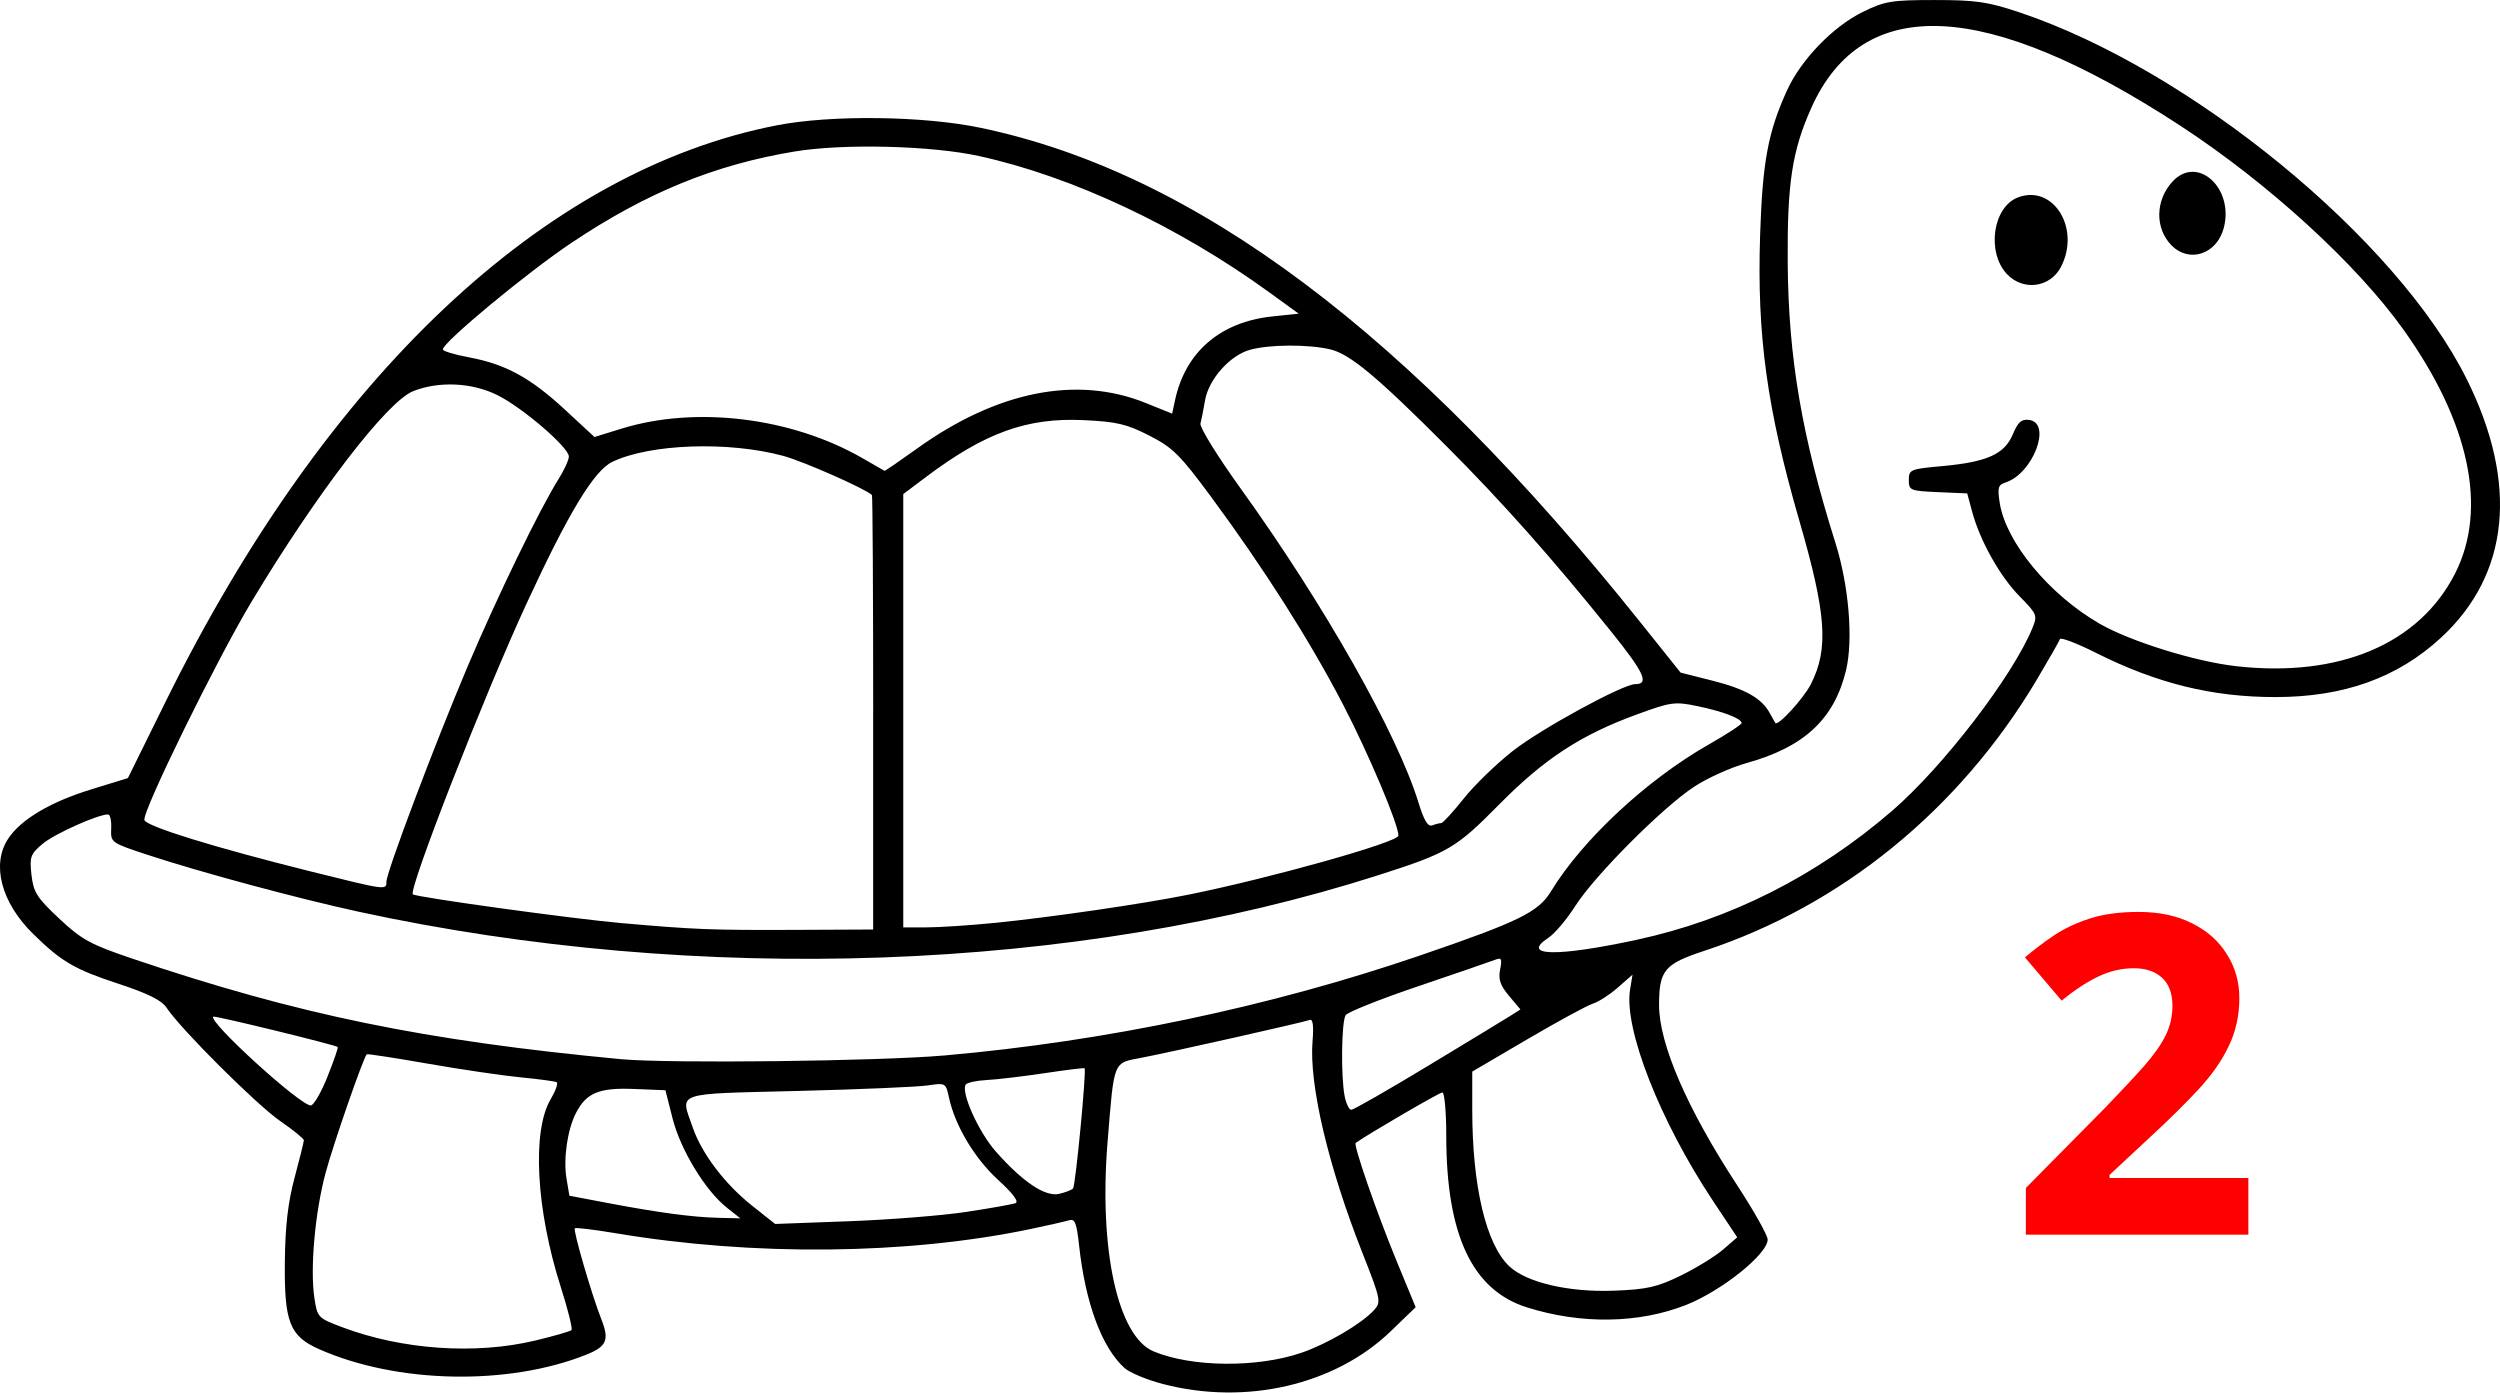
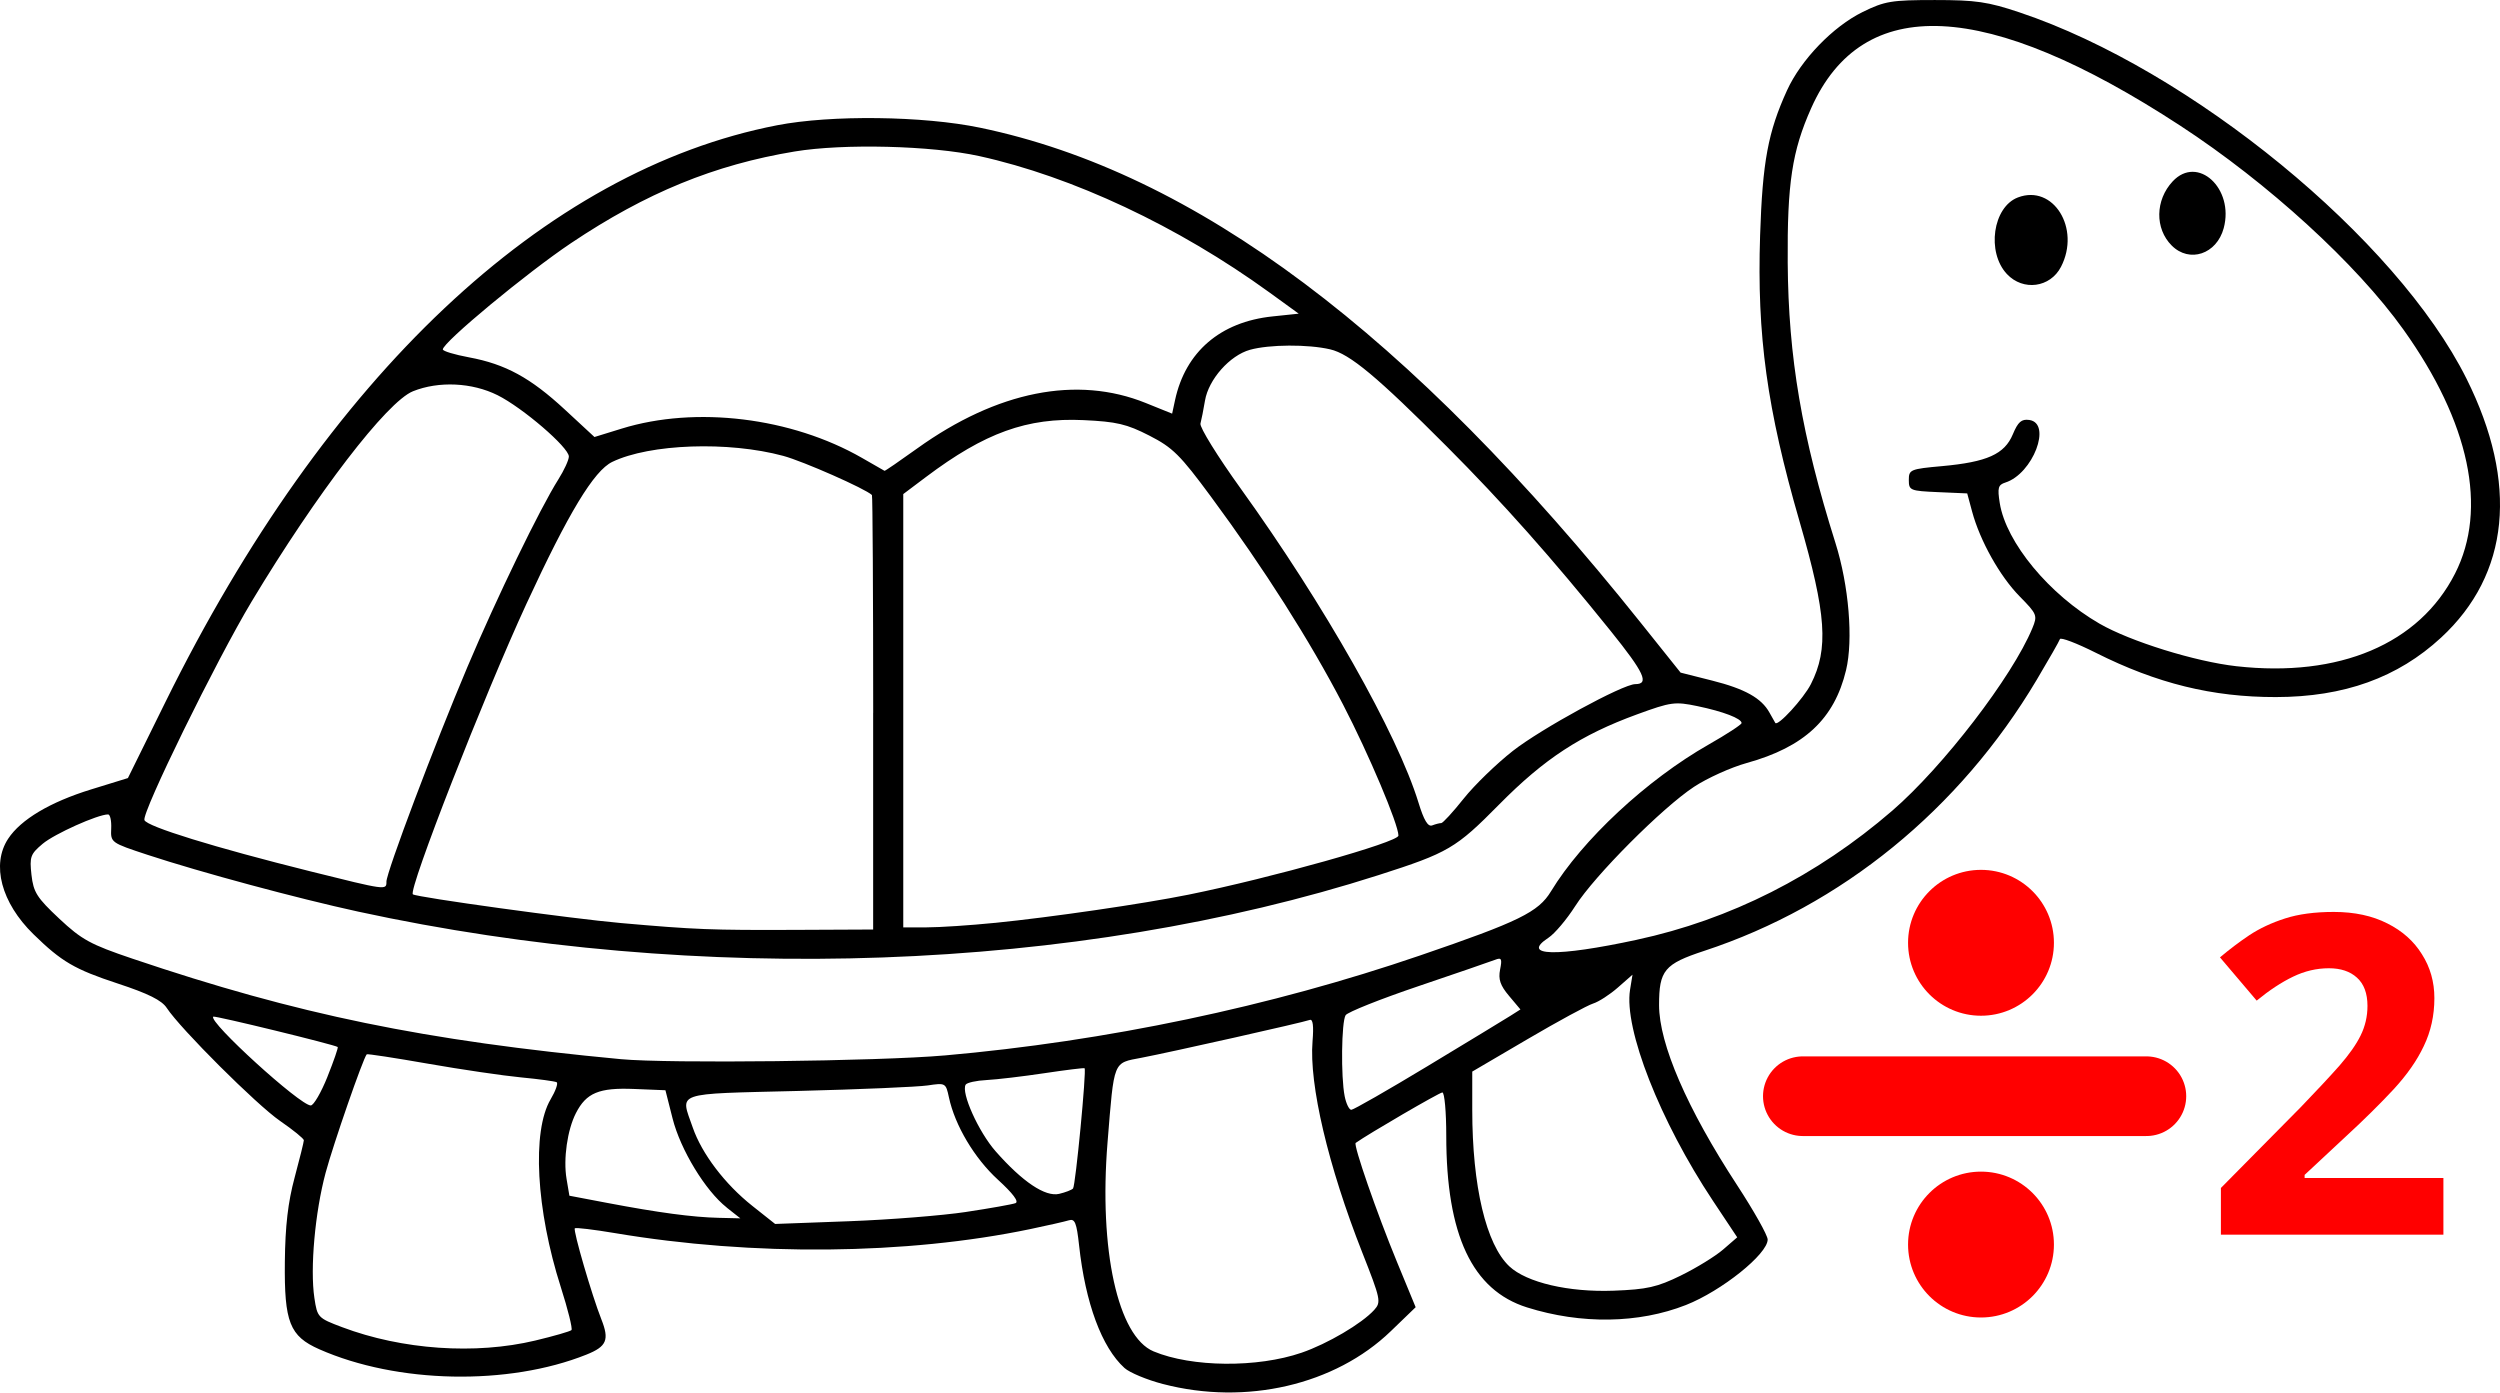
<svg xmlns="http://www.w3.org/2000/svg" width="35.426mm" height="19.732mm" viewBox="0 0 125.526 69.916" id="svg2" version="1.1">
  <defs id="defs4">
    <marker style="overflow:visible" id="Arrow2Sstart" refX="0" refY="0" orient="auto">
      <path transform="matrix(0.3,0,0,0.3,-0.69,0)" d="M 8.719,4.034 -2.207,0.016 8.719,-4.002 c -1.745,2.372 -1.735,5.617 -6e-7,8.035 z" style="fill:#0000ff;fill-opacity:1;fill-rule:evenodd;stroke:#0000ff;stroke-width:0.625;stroke-linejoin:round;stroke-opacity:1" id="path4321" />
    </marker>
    <marker style="overflow:visible" id="Arrow1Sstart" refX="0" refY="0" orient="auto">
      <path transform="matrix(0.2,0,0,0.2,1.2,0)" style="fill:#000000;fill-opacity:1;fill-rule:evenodd;stroke:#000000;stroke-width:1pt;stroke-opacity:1" d="M 0,0 5,-5 -12.5,0 5,5 0,0 Z" id="path4303" />
    </marker>
    <marker style="overflow:visible" id="Arrow2Send" refX="0" refY="0" orient="auto">
      <path transform="matrix(-0.3,0,0,-0.3,0.69,0)" d="M 8.719,4.034 -2.207,0.016 8.719,-4.002 c -1.745,2.372 -1.735,5.617 -6e-7,8.035 z" style="fill:#0000ff;fill-opacity:1;fill-rule:evenodd;stroke:#0000ff;stroke-width:0.625;stroke-linejoin:round;stroke-opacity:1" id="path4324" />
    </marker>
    <marker style="overflow:visible" id="Arrow1Send" refX="0" refY="0" orient="auto">
      <path transform="matrix(-0.2,0,0,-0.2,-1.2,0)" style="fill:#000000;fill-opacity:1;fill-rule:evenodd;stroke:#000000;stroke-width:1pt;stroke-opacity:1" d="M 0,0 5,-5 -12.5,0 5,5 0,0 Z" id="path4306" />
    </marker>
    <marker style="overflow:visible" id="Arrow1Mend" refX="0" refY="0" orient="auto">
      <path transform="matrix(-0.4,0,0,-0.4,-4,0)" style="fill:#000000;fill-opacity:1;fill-rule:evenodd;stroke:#000000;stroke-width:1pt;stroke-opacity:1" d="M 0,0 5,-5 -12.5,0 5,5 0,0 Z" id="path4300" />
    </marker>
  </defs>
  <g id="layer1" transform="translate(-300.6456,-453.3061)">
    <path style="fill:#000000" d="m 359.038,522.798 c -0.805,-0.21 -1.674,-0.572 -1.931,-0.805 -1.14,-1.031 -1.964,-3.257 -2.28,-6.156 -0.124,-1.135 -0.211,-1.352 -0.509,-1.26 -0.198,0.061 -1.07,0.259 -1.939,0.441 -6.213,1.296 -13.916,1.371 -20.854,0.203 -1.063,-0.179 -1.971,-0.288 -2.017,-0.242 -0.097,0.097 0.858,3.373 1.331,4.567 0.411,1.037 0.272,1.367 -0.748,1.775 -3.926,1.571 -9.509,1.458 -13.417,-0.27 -1.484,-0.657 -1.759,-1.355 -1.726,-4.388 0.018,-1.799 0.158,-2.996 0.491,-4.233 0.255,-0.949 0.463,-1.791 0.463,-1.872 0,-0.081 -0.538,-0.518 -1.196,-0.971 -1.174,-0.809 -5.002,-4.626 -5.687,-5.671 -0.252,-0.386 -0.929,-0.723 -2.458,-1.226 -2.17,-0.714 -2.825,-1.097 -4.238,-2.479 -1.615,-1.58 -2.122,-3.496 -1.267,-4.793 0.637,-0.967 2.104,-1.839 4.157,-2.473 l 1.855,-0.572 1.89,-3.83 c 8.067,-16.35 19.023,-26.68 30.706,-28.948 2.712,-0.527 7.336,-0.471 10.192,0.123 10.8,2.246 21.532,10.289 33.182,24.869 l 1.991,2.491 1.585,0.4 c 1.644,0.415 2.474,0.879 2.877,1.607 0.129,0.234 0.261,0.467 0.292,0.518 0.119,0.196 1.418,-1.219 1.788,-1.947 0.9,-1.774 0.78,-3.507 -0.569,-8.167 -1.637,-5.658 -2.144,-9.336 -1.981,-14.36 0.121,-3.705 0.398,-5.197 1.354,-7.29 0.702,-1.538 2.306,-3.199 3.794,-3.93 1.114,-0.547 1.447,-0.602 3.626,-0.602 2.057,0 2.663,0.088 4.253,0.621 8.586,2.875 18.932,11.355 22.444,18.396 2.617,5.248 2.167,9.813 -1.28,12.998 -2.177,2.011 -4.87,2.98 -8.296,2.984 -3.182,0.004 -5.97,-0.682 -9.042,-2.226 -0.955,-0.48 -1.765,-0.787 -1.799,-0.684 -0.033,0.104 -0.559,1.023 -1.165,2.043 -3.871,6.509 -9.802,11.344 -16.695,13.61 -2.001,0.658 -2.267,0.977 -2.267,2.723 0,1.949 1.407,5.198 3.913,9.033 0.847,1.296 1.54,2.528 1.54,2.738 0,0.73 -2.314,2.583 -4.105,3.288 -2.371,0.932 -5.258,0.976 -7.978,0.12 -2.753,-0.866 -4.055,-3.635 -4.055,-8.626 0,-1.192 -0.088,-2.167 -0.196,-2.167 -0.144,0 -3.729,2.088 -4.352,2.534 -0.128,0.091 1.066,3.532 2.069,5.965 l 0.942,2.284 -1.249,1.205 c -2.798,2.7 -7.274,3.738 -11.436,2.652 z m 6.958,-1.571 c 1.307,-0.45 3.029,-1.464 3.649,-2.149 0.356,-0.394 0.327,-0.533 -0.601,-2.887 -1.711,-4.341 -2.675,-8.438 -2.495,-10.604 0.064,-0.777 0.018,-1.129 -0.141,-1.07 -0.34,0.126 -6.983,1.619 -8.448,1.899 -1.442,0.275 -1.367,0.088 -1.704,4.246 -0.439,5.403 0.518,9.747 2.311,10.497 1.917,0.801 5.21,0.831 7.428,0.068 z m -38.473,-0.613 c 0.934,-0.224 1.751,-0.459 1.816,-0.524 0.064,-0.064 -0.176,-1.034 -0.534,-2.154 -1.243,-3.886 -1.458,-7.83 -0.513,-9.432 0.251,-0.424 0.387,-0.811 0.303,-0.859 -0.084,-0.048 -0.889,-0.157 -1.788,-0.243 -0.9,-0.086 -2.999,-0.395 -4.666,-0.687 -1.667,-0.292 -3.054,-0.505 -3.082,-0.472 -0.186,0.212 -1.677,4.509 -2.064,5.948 -0.532,1.979 -0.786,4.806 -0.564,6.285 0.146,0.976 0.177,1.009 1.392,1.467 3.015,1.137 6.69,1.391 9.702,0.671 z m 57.523,-3.266 c 0.775,-0.379 1.727,-0.965 2.117,-1.302 l 0.709,-0.614 -1.222,-1.838 c -2.655,-3.995 -4.476,-8.633 -4.159,-10.591 l 0.123,-0.758 -0.737,0.647 c -0.406,0.356 -0.965,0.717 -1.242,0.802 -0.278,0.085 -1.756,0.888 -3.286,1.785 l -2.781,1.631 0,1.926 c 0,3.828 0.694,6.756 1.861,7.852 0.867,0.815 2.983,1.309 5.237,1.224 1.681,-0.064 2.18,-0.176 3.38,-0.763 z m -35.885,-3.192 c 1.199,-0.181 2.312,-0.379 2.471,-0.439 0.188,-0.071 -0.121,-0.484 -0.882,-1.18 -1.177,-1.076 -2.158,-2.725 -2.459,-4.134 -0.154,-0.721 -0.174,-0.732 -1.061,-0.598 -0.497,0.075 -3.431,0.2 -6.52,0.278 -6.301,0.158 -5.908,0.022 -5.282,1.834 0.457,1.32 1.613,2.842 2.988,3.933 l 1.149,0.911 3.708,-0.137 c 2.039,-0.075 4.689,-0.286 5.889,-0.467 z m -12.027,-0.221 c -1.072,-0.845 -2.321,-2.9 -2.718,-4.47 l -0.359,-1.418 -1.576,-0.064 c -1.757,-0.072 -2.397,0.194 -2.918,1.212 -0.431,0.842 -0.639,2.302 -0.471,3.3 l 0.143,0.848 1.893,0.36 c 2.578,0.49 4.303,0.721 5.601,0.75 l 1.09,0.026 -0.686,-0.541 z m 17.389,-0.954 c 0.125,-0.133 0.683,-5.946 0.58,-6.038 -0.029,-0.026 -0.936,0.086 -2.016,0.248 -1.08,0.162 -2.386,0.317 -2.902,0.344 -0.517,0.026 -0.99,0.131 -1.052,0.231 -0.244,0.394 0.646,2.373 1.506,3.35 1.348,1.531 2.491,2.297 3.186,2.134 0.314,-0.074 0.629,-0.195 0.699,-0.27 z m 17.817,-6.154 c 2.006,-1.211 3.872,-2.345 4.147,-2.519 l 0.5,-0.318 -0.574,-0.683 c -0.44,-0.523 -0.545,-0.831 -0.447,-1.32 0.109,-0.543 0.071,-0.616 -0.253,-0.489 -0.209,0.082 -1.943,0.678 -3.853,1.325 -1.91,0.647 -3.552,1.302 -3.65,1.456 -0.21,0.331 -0.243,3.095 -0.048,4.069 0.075,0.375 0.225,0.682 0.333,0.682 0.108,0 1.838,-0.991 3.844,-2.202 z m -55.252,0.539 c 0.318,-0.794 0.549,-1.465 0.514,-1.49 -0.168,-0.12 -6.181,-1.587 -6.249,-1.524 -0.268,0.245 4.359,4.459 4.896,4.459 0.144,0 0.522,-0.65 0.84,-1.444 z m 30.983,-1.065 c 8.121,-0.715 16.369,-2.45 23.879,-5.022 4.976,-1.704 5.938,-2.176 6.572,-3.22 1.569,-2.584 4.811,-5.602 7.914,-7.368 0.91,-0.518 1.655,-1.004 1.655,-1.081 0,-0.227 -0.919,-0.579 -2.215,-0.849 -1.135,-0.236 -1.327,-0.21 -3.03,0.412 -2.827,1.032 -4.656,2.227 -6.923,4.522 -2.179,2.207 -2.556,2.428 -6.052,3.548 -15.211,4.872 -34.141,5.55 -51.242,1.835 -3.04,-0.661 -7.919,-1.976 -10.578,-2.852 -1.837,-0.605 -1.853,-0.617 -1.822,-1.319 0.018,-0.39 -0.052,-0.709 -0.156,-0.709 -0.518,0 -2.692,0.976 -3.284,1.474 -0.616,0.518 -0.665,0.654 -0.563,1.563 0.099,0.872 0.271,1.144 1.394,2.196 1.132,1.06 1.562,1.295 3.674,2.009 8.316,2.811 14.658,4.116 24.528,5.047 2.387,0.225 12.947,0.104 16.248,-0.187 z m 34.76,-5.81 c 4.682,-1.007 9.044,-3.212 12.829,-6.483 2.55,-2.204 6.024,-6.728 7.029,-9.154 0.268,-0.648 0.244,-0.709 -0.639,-1.607 -0.99,-1.006 -1.99,-2.792 -2.384,-4.255 l -0.246,-0.912 -1.466,-0.064 c -1.402,-0.061 -1.466,-0.088 -1.466,-0.61 0,-0.521 0.075,-0.552 1.668,-0.696 2.259,-0.205 3.137,-0.599 3.553,-1.594 0.263,-0.629 0.435,-0.779 0.827,-0.724 1.154,0.164 0.182,2.704 -1.203,3.143 -0.36,0.115 -0.401,0.265 -0.279,1.029 0.316,1.978 2.485,4.599 5.01,6.056 1.544,0.891 4.809,1.906 6.873,2.137 5.173,0.579 9.181,-1.12 10.978,-4.654 1.651,-3.248 0.733,-7.589 -2.59,-12.246 -2.356,-3.301 -6.802,-7.364 -11.206,-10.24 -9.753,-6.368 -15.955,-6.663 -18.533,-0.881 -0.96,2.153 -1.207,3.781 -1.179,7.765 0.033,4.752 0.707,8.701 2.397,14.067 0.673,2.135 0.9,4.857 0.533,6.386 -0.588,2.452 -2.096,3.86 -4.99,4.663 -0.789,0.219 -1.978,0.756 -2.644,1.195 -1.6,1.054 -4.989,4.456 -5.963,5.986 -0.427,0.67 -1.032,1.386 -1.344,1.591 -1.422,0.932 0.389,0.974 4.436,0.103 z m 18.584,-33.424 c -1.033,-1.1 -0.709,-3.369 0.551,-3.848 1.775,-0.675 3.16,1.556 2.163,3.484 -0.541,1.047 -1.901,1.229 -2.714,0.364 z m 8.273,-1.433 c -0.851,-0.851 -0.83,-2.281 0.049,-3.222 1.251,-1.341 3.099,0.353 2.562,2.349 -0.352,1.307 -1.719,1.765 -2.61,0.874 z m -65.199,23.466 c -1.1e-4,-5.983 -0.029,-10.906 -0.063,-10.939 -0.325,-0.315 -3.451,-1.695 -4.454,-1.966 -2.753,-0.745 -6.697,-0.606 -8.584,0.302 -0.92,0.443 -2.197,2.555 -4.309,7.125 -2.128,4.606 -5.947,14.375 -5.703,14.588 0.168,0.146 7.975,1.224 10.445,1.442 3.729,0.329 4.547,0.361 8.787,0.343 l 3.879,-0.018 -1.4e-4,-10.878 z m 6.122,10.543 c 2.813,-0.282 7.443,-0.958 9.705,-1.415 4.166,-0.843 10.546,-2.637 10.546,-2.966 0,-0.567 -1.494,-4.102 -2.781,-6.58 -1.665,-3.205 -3.961,-6.82 -6.624,-10.427 -1.56,-2.113 -1.925,-2.475 -3.106,-3.079 -1.134,-0.58 -1.637,-0.698 -3.301,-0.776 -2.836,-0.132 -4.95,0.63 -7.906,2.852 l -1.145,0.861 0,10.878 0,10.878 1.176,0 c 0.647,0 2.193,-0.102 3.435,-0.227 z m -30.564,-2.062 c 0,-0.477 2.419,-6.891 4.069,-10.79 1.473,-3.48 3.64,-7.951 4.565,-9.415 0.289,-0.459 0.527,-0.975 0.527,-1.148 0,-0.457 -2.318,-2.45 -3.581,-3.08 -1.28,-0.638 -2.95,-0.716 -4.244,-0.198 -1.307,0.523 -4.828,5.112 -8.104,10.562 -1.769,2.943 -5.524,10.599 -5.381,10.972 0.124,0.324 3.512,1.37 8.334,2.573 3.805,0.949 3.817,0.951 3.817,0.524 z m 52.962,-2.946 c 0.081,0 0.589,-0.553 1.127,-1.229 0.538,-0.676 1.651,-1.755 2.473,-2.399 1.425,-1.116 5.524,-3.351 6.146,-3.351 0.715,0 0.448,-0.575 -1.238,-2.67 -2.944,-3.658 -5.433,-6.46 -8.217,-9.251 -3.518,-3.527 -4.877,-4.659 -5.867,-4.889 -1.115,-0.259 -3.047,-0.248 -4.022,0.022 -1.016,0.282 -2.082,1.485 -2.262,2.551 -0.076,0.452 -0.179,0.972 -0.228,1.154 -0.049,0.182 0.863,1.655 2.026,3.271 4.201,5.841 7.862,12.309 8.921,15.76 0.274,0.894 0.475,1.227 0.69,1.145 0.167,-0.064 0.369,-0.116 0.451,-0.116 z M 346.699,475.822 c 4.016,-2.881 8.021,-3.677 11.477,-2.281 l 1.323,0.534 0.146,-0.679 c 0.523,-2.424 2.275,-3.93 4.893,-4.203 l 1.316,-0.138 -1.477,-1.071 c -4.581,-3.321 -9.88,-5.81 -14.562,-6.841 -2.396,-0.527 -6.82,-0.638 -9.269,-0.231 -4.03,0.668 -7.453,2.071 -11.227,4.6 -2.225,1.491 -6.439,4.985 -6.439,5.338 0,0.085 0.592,0.264 1.315,0.398 1.83,0.34 3.086,1.025 4.814,2.625 l 1.485,1.375 1.374,-0.424 c 3.714,-1.147 8.512,-0.561 12.058,1.473 0.6,0.344 1.109,0.636 1.132,0.649 0.022,0.015 0.761,-0.493 1.641,-1.124 z" id="path4147" />
    <g id="g4240" transform="translate(556.0251,57.19962)">
-       <text id="text4155-5-3" y="458.097" x="-154.552" style="font-style:normal;font-weight:normal;font-size:39.155px;line-height:125%;font-family:sans-serif;letter-spacing:0px;word-spacing:0px;fill:#ff0000;fill-opacity:1;stroke:none;stroke-width:1px;stroke-linecap:butt;stroke-linejoin:miter;stroke-opacity:1" xml:space="preserve">
-         <tspan style="font-style:normal;font-variant:normal;font-weight:bold;font-stretch:normal;font-size:22.375px;font-family:sans-serif;-inkscape-font-specification:'sans-serif Bold';fill:#ff0000" y="458.097" x="-154.552" id="tspan4157-6-6">2</tspan>
+       <text id="text4155-5-3" y="458.097" x="-144.759" style="font-style:normal;font-weight:normal;font-size:39.155px;line-height:125%;font-family:sans-serif;letter-spacing:0px;word-spacing:0px;fill:#ff0000;fill-opacity:1;stroke:none;stroke-width:1px;stroke-linecap:butt;stroke-linejoin:miter;stroke-opacity:1" xml:space="preserve">
+         <tspan style="font-style:normal;font-variant:normal;font-weight:bold;font-stretch:normal;font-size:22.375px;font-family:sans-serif;-inkscape-font-specification:'sans-serif Bold';fill:#ff0000" y="458.097" x="-144.759" id="tspan4157-6-6">2</tspan>
      </text>
+       <circle style="opacity:1;fill:#ff0000;fill-opacity:1;stroke:none;stroke-width:2;stroke-linecap:round;stroke-linejoin:round;stroke-miterlimit:4;stroke-dasharray:none;stroke-dashoffset:0;stroke-opacity:1" id="path4195" cx="-155.913" cy="443.444" r="3.662" />
+       <path style="fill:#ff0000;fill-rule:evenodd;stroke:#ff0000;stroke-width:4;stroke-linecap:round;stroke-linejoin:miter;stroke-miterlimit:4;stroke-dasharray:none;stroke-opacity:1" d="m -164.858,451.147 17.249,0" id="path4197" />
+       <circle style="opacity:1;fill:#ff0000;fill-opacity:1;stroke:none;stroke-width:2;stroke-linecap:round;stroke-linejoin:round;stroke-miterlimit:4;stroke-dasharray:none;stroke-dashoffset:0;stroke-opacity:1" id="path4195-7" cx="-155.913" cy="458.596" r="3.662" />
    </g>
  </g>
</svg>
